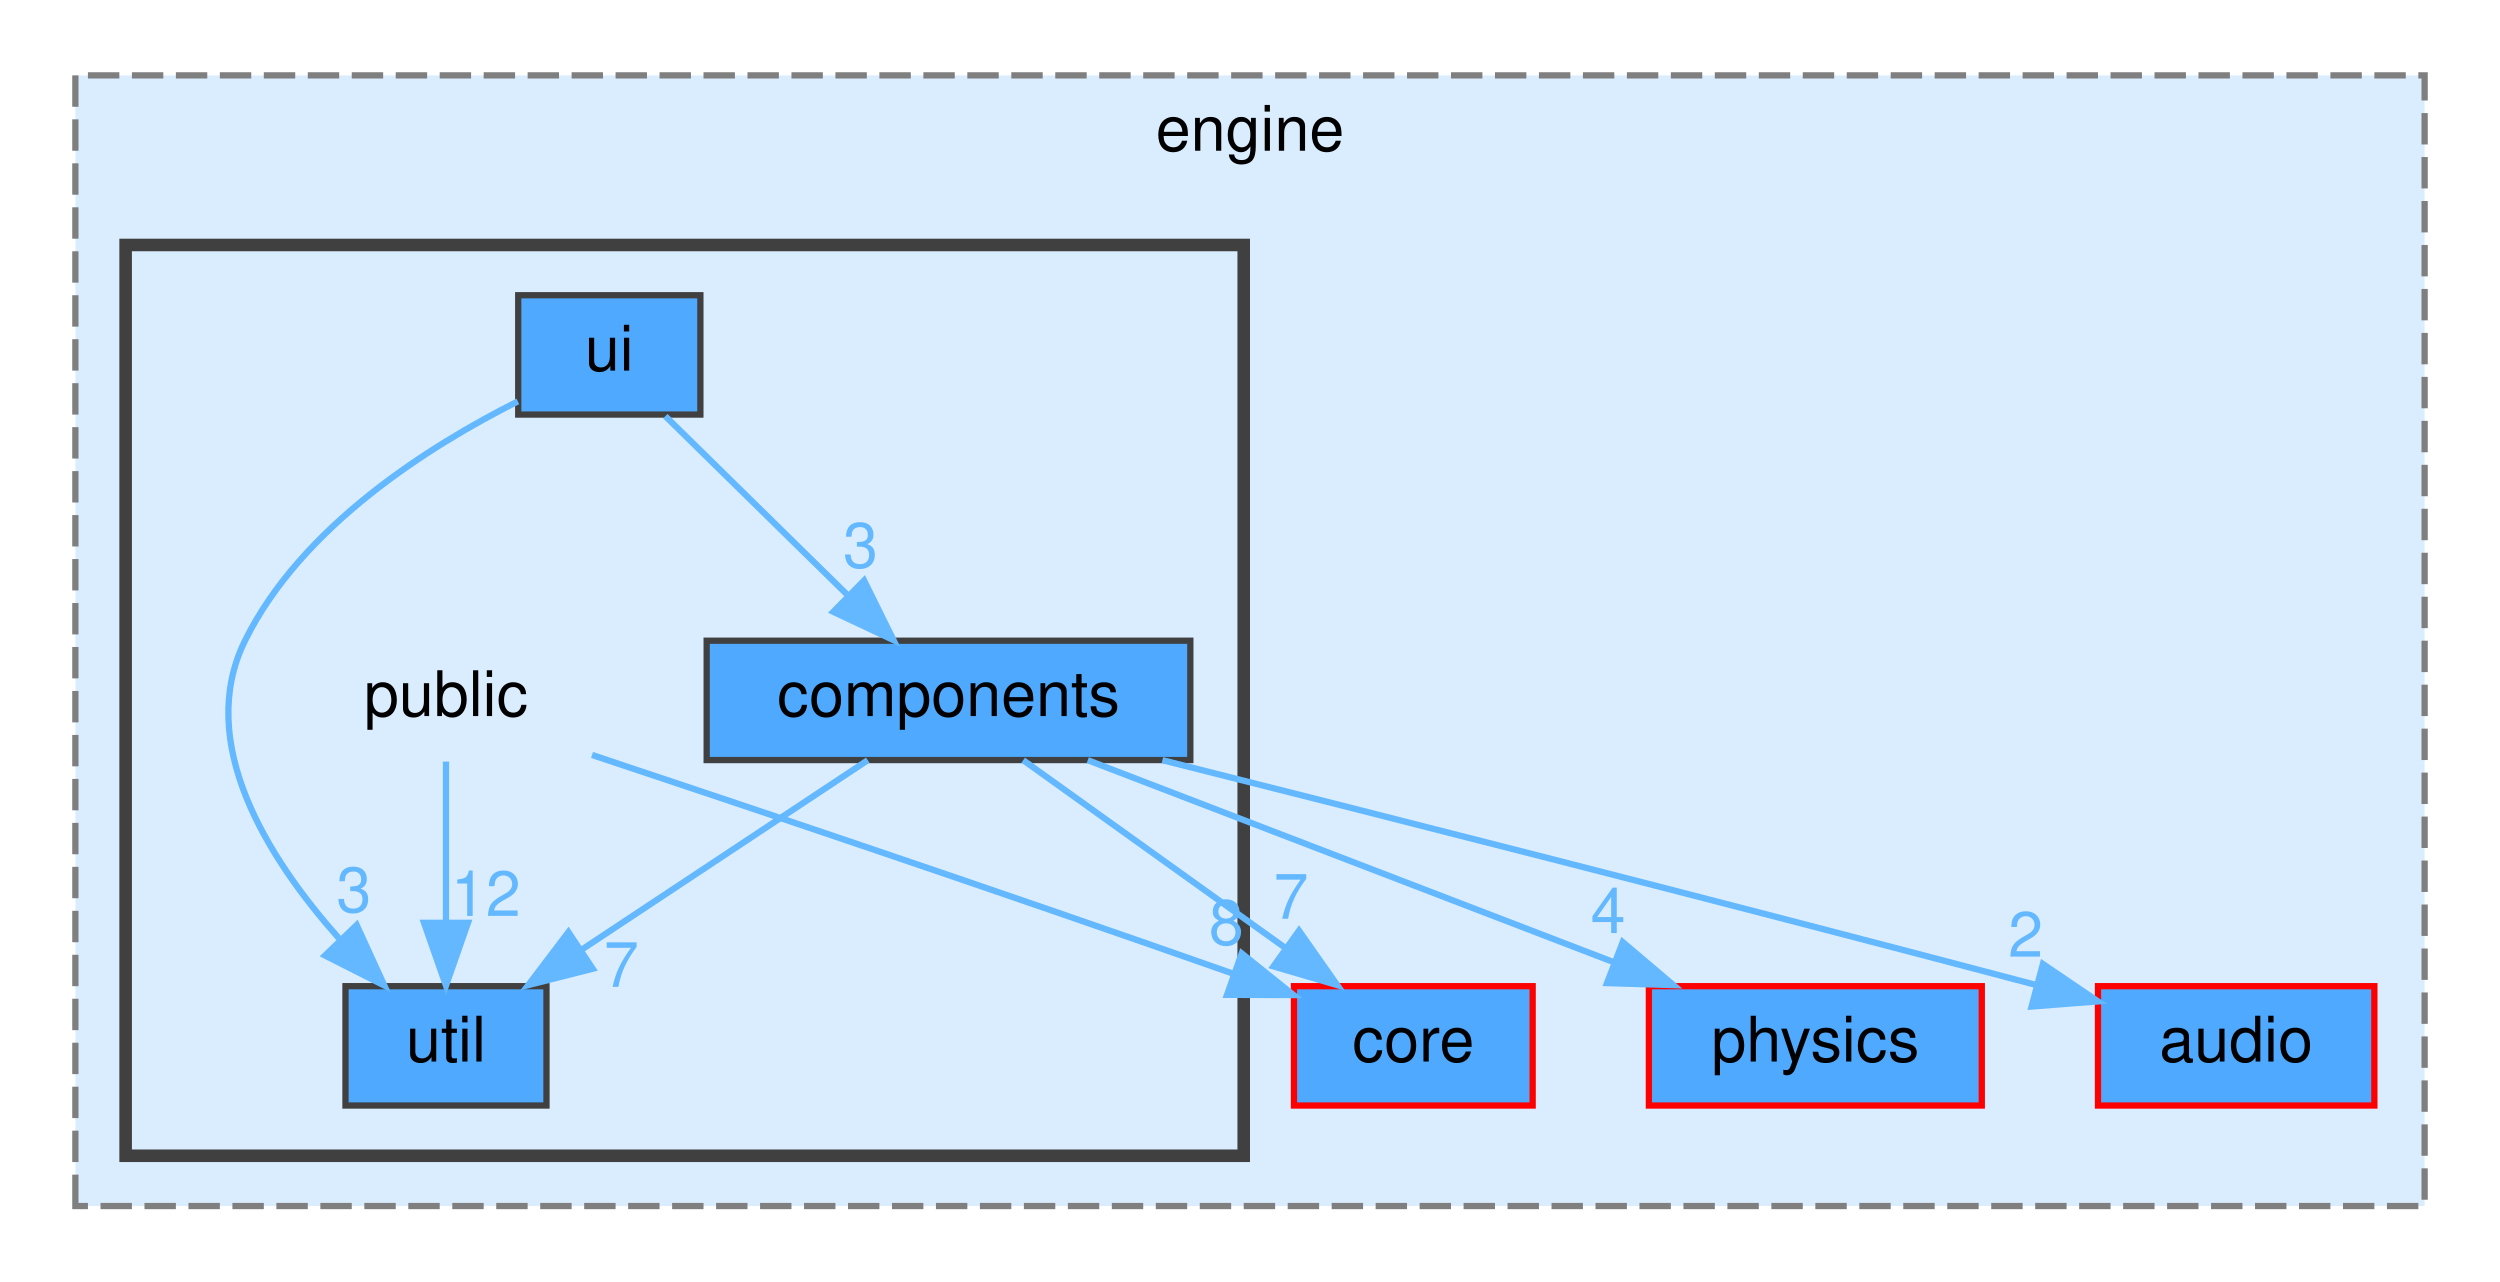
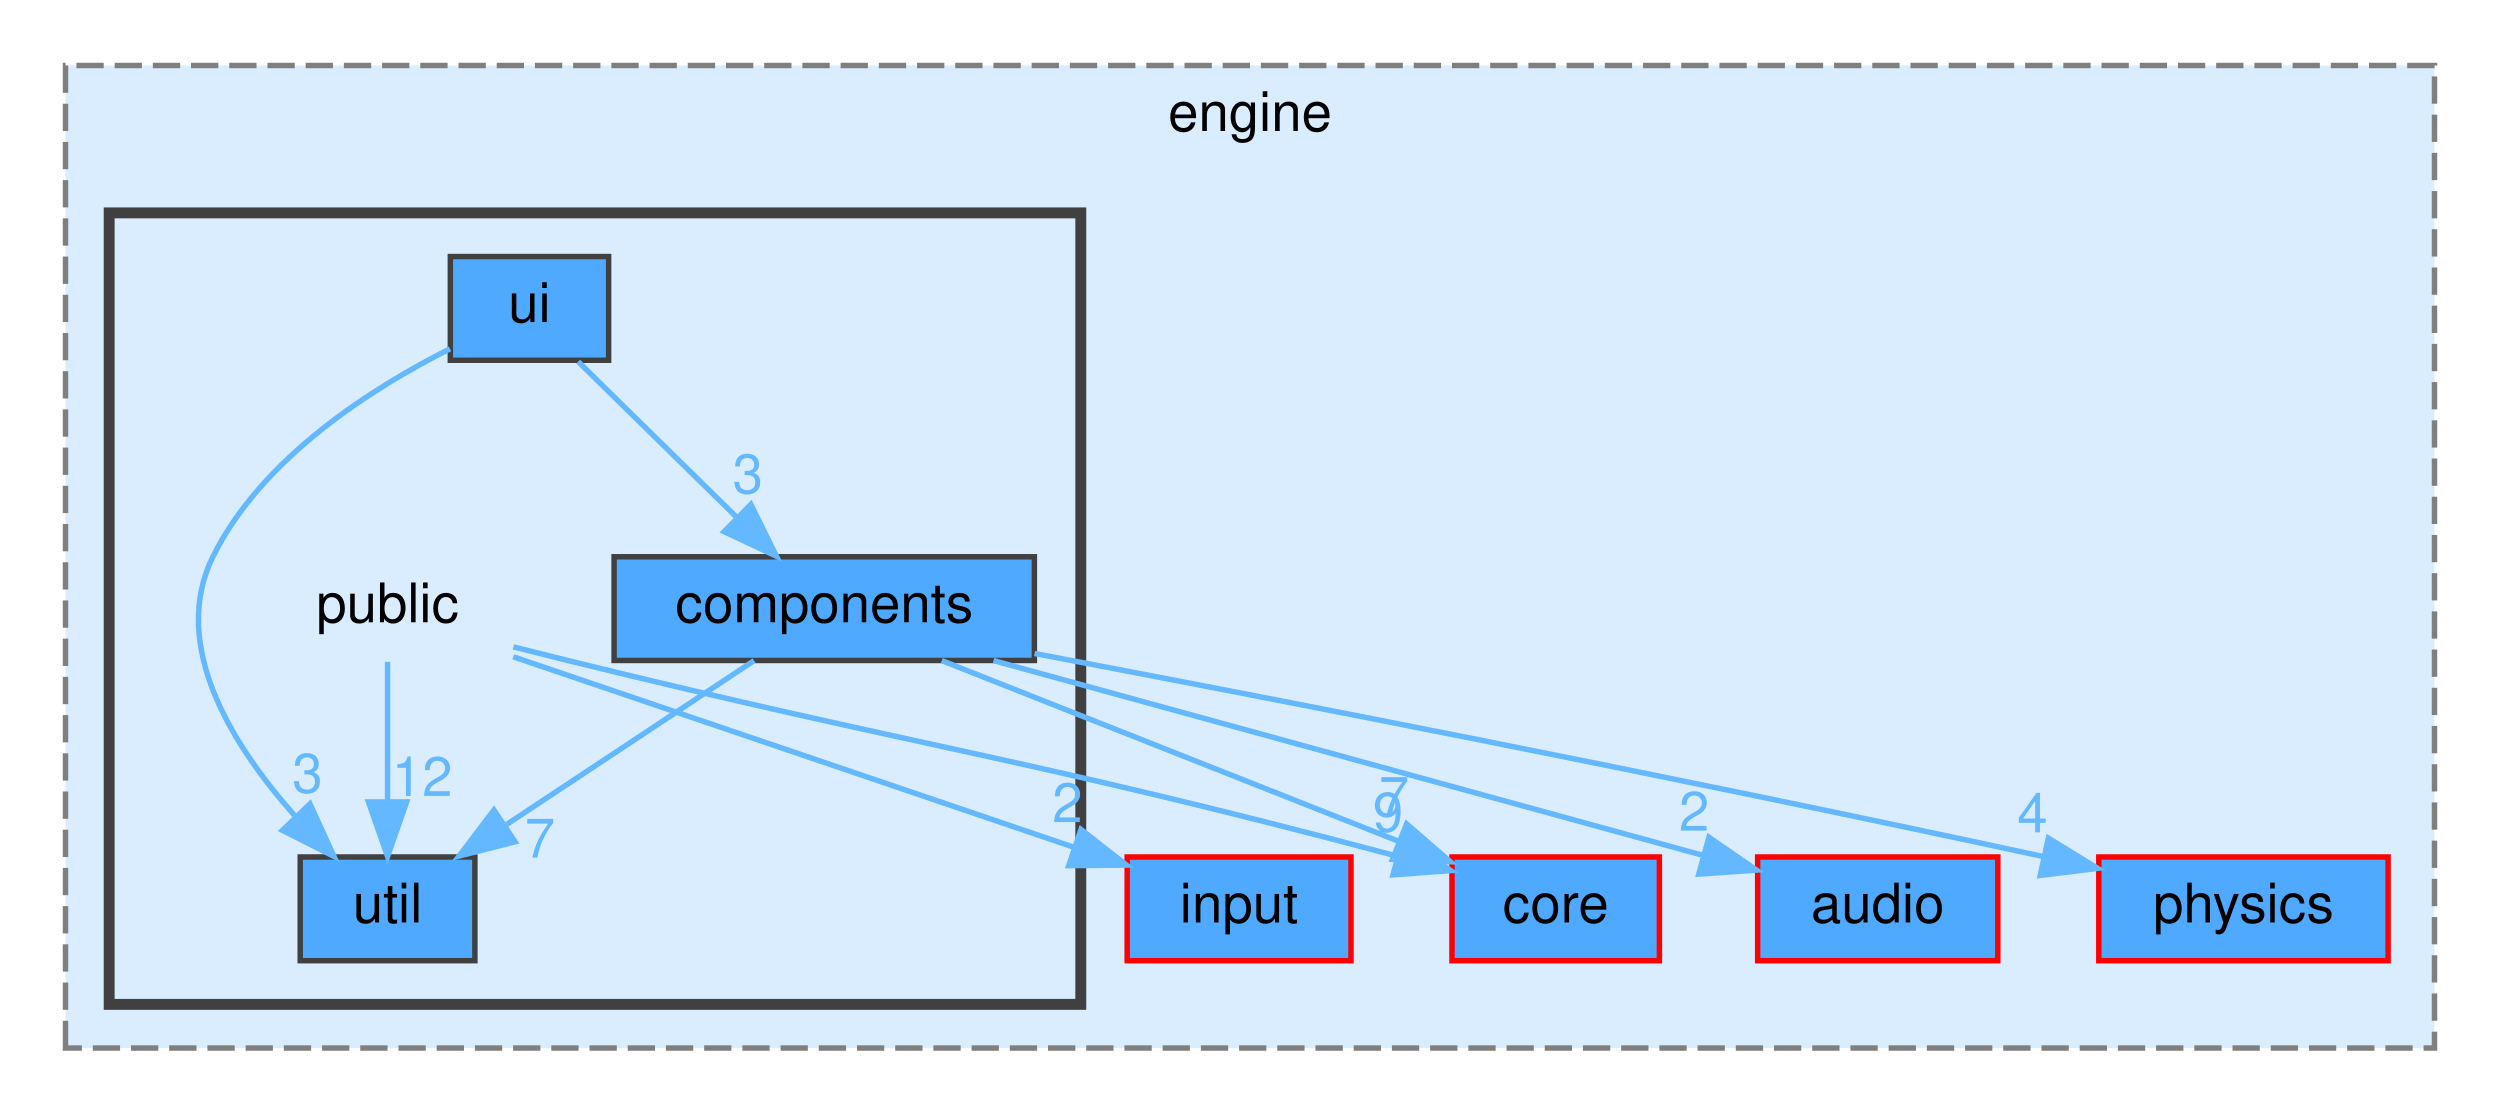
- <svg xmlns="http://www.w3.org/2000/svg" xmlns:xlink="http://www.w3.org/1999/xlink" width="398pt" height="204pt" viewBox="0.00 0.00 398.00 204.00">
+ <svg xmlns="http://www.w3.org/2000/svg" xmlns:xlink="http://www.w3.org/1999/xlink" width="458pt" height="204pt" viewBox="0.00 0.00 458.00 204.00">
  <g id="graph0" class="graph" transform="scale(1 1) rotate(0) translate(4 200)">
    <g id="clust1" class="cluster">
      <g id="a_clust1">
        <a xlink:href="dir_a7f531b1c37460085cedd304cb8df01d.html" target="_top" xlink:title="engine">
-           <polygon fill="#daedff" stroke="#7f7f7f" stroke-dasharray="5,2" points="8,-8 8,-188 382,-188 382,-8 8,-8" />
-           <text text-anchor="middle" x="195" y="-176" font-family="Helvetica,sans-Serif" font-size="10.00">engine</text>
+           <polygon fill="#daedff" stroke="#7f7f7f" stroke-dasharray="5,2" points="8,-8 8,-188 442,-188 442,-8 8,-8" />
+           <text text-anchor="middle" x="225" y="-176" font-family="Helvetica,sans-Serif" font-size="10.00">engine</text>
        </a>
      </g>
    </g>
    <g id="clust2" class="cluster">
      <g id="a_clust2">
        <a xlink:href="dir_449e025360b1e0775671965c2105f9c1.html" target="_top">
          <polygon fill="#daedff" stroke="#404040" stroke-width="2" points="16,-16 16,-161 194,-161 194,-16 16,-16" />
        </a>
      </g>
    </g>
    <g id="node1" class="node">
      <g id="a_node1">
        <a xlink:href="dir_507eef3fc303406776132f4dfa1b45c0.html" target="_top" xlink:title="physics">
-           <polygon fill="#4ea9ff" stroke="red" points="311.5,-43 258.5,-43 258.5,-24 311.5,-24 311.5,-43" />
-           <text text-anchor="middle" x="285" y="-31" font-family="Helvetica,sans-Serif" font-size="10.00">physics</text>
+           <polygon fill="#4ea9ff" stroke="red" points="433.5,-43 380.5,-43 380.5,-24 433.5,-24 433.5,-43" />
+           <text text-anchor="middle" x="407" y="-31" font-family="Helvetica,sans-Serif" font-size="10.00">physics</text>
        </a>
      </g>
    </g>
    <g id="node2" class="node">
      <g id="a_node2">
        <a xlink:href="dir_7f643b58e2241519524527f42d96aecd.html" target="_top" xlink:title="core">
-           <polygon fill="#4ea9ff" stroke="red" points="240,-43 202,-43 202,-24 240,-24 240,-43" />
-           <text text-anchor="middle" x="221" y="-31" font-family="Helvetica,sans-Serif" font-size="10.00">core</text>
+           <polygon fill="#4ea9ff" stroke="red" points="300,-43 262,-43 262,-24 300,-24 300,-43" />
+           <text text-anchor="middle" x="281" y="-31" font-family="Helvetica,sans-Serif" font-size="10.00">core</text>
        </a>
      </g>
    </g>
    <g id="node3" class="node">
      <g id="a_node3">
        <a xlink:href="dir_9f8aea6aa0d0f8b2278afd3a6ed97649.html" target="_top" xlink:title="audio">
-           <polygon fill="#4ea9ff" stroke="red" points="374,-43 330,-43 330,-24 374,-24 374,-43" />
-           <text text-anchor="middle" x="352" y="-31" font-family="Helvetica,sans-Serif" font-size="10.00">audio</text>
+           <polygon fill="#4ea9ff" stroke="red" points="362,-43 318,-43 318,-24 362,-24 362,-43" />
+           <text text-anchor="middle" x="340" y="-31" font-family="Helvetica,sans-Serif" font-size="10.00">audio</text>
        </a>
      </g>
    </g>
    <g id="node4" class="node">
+       <g id="a_node4">
+         <a xlink:href="dir_f77ff83871a8c0c224aa74732336c103.html" target="_top" xlink:title="input">
+           <polygon fill="#4ea9ff" stroke="red" points="243.5,-43 202.5,-43 202.5,-24 243.5,-24 243.5,-43" />
+           <text text-anchor="middle" x="223" y="-31" font-family="Helvetica,sans-Serif" font-size="10.00">input</text>
+         </a>
+       </g>
+     </g>
+     <g id="node5" class="node">
      <text text-anchor="middle" x="67" y="-86" font-family="Helvetica,sans-Serif" font-size="10.00">public</text>
    </g>
    <g id="edge1" class="edge">
      <g id="a_edge1">
        <a xlink:href="dir_000013_000004.html" target="_top">
-           <path fill="none" stroke="#63b8ff" d="M90.25,-79.81C114.44,-71.76 153.66,-58.59 192.17,-45.04" />
-           <polygon fill="#63b8ff" stroke="#63b8ff" points="193.68,-48.22 201.94,-41.59 191.34,-41.62 193.68,-48.22" />
+           <path fill="none" stroke="#63b8ff" d="M90.06,-81.49C93.39,-80.65 96.78,-79.79 100,-79 164.78,-63.04 183.85,-61.29 251.84,-43.18" />
+           <polygon fill="#63b8ff" stroke="#63b8ff" points="253.02,-46.49 261.77,-40.51 251.2,-39.73 253.02,-46.49" />
        </a>
      </g>
      <g id="a_edge1-headlabel">
-         <a xlink:href="dir_000013_000004.html" target="_top" xlink:title="8">
-           <text text-anchor="middle" x="191.23" y="-49.6" font-family="Helvetica,sans-Serif" font-size="10.00" fill="#63b8ff">8</text>
+         <a xlink:href="dir_000013_000004.html" target="_top" xlink:title="9">
+           <text text-anchor="middle" x="250.28" y="-47.66" font-family="Helvetica,sans-Serif" font-size="10.00" fill="#63b8ff">9</text>
        </a>
      </g>
    </g>
-     <g id="node7" class="node">
-       <g id="a_node7">
+     <g id="edge3" class="edge">
+       <g id="a_edge3">
+         <a xlink:href="dir_000013_000009.html" target="_top">
+           <path fill="none" stroke="#63b8ff" d="M90.02,-79.68C117.28,-70.42 162.77,-54.96 192.83,-44.75" />
+           <polygon fill="#63b8ff" stroke="#63b8ff" points="194.04,-48.04 202.38,-41.51 191.79,-41.41 194.04,-48.04" />
+         </a>
+       </g>
+       <g id="a_edge3-headlabel">
+         <a xlink:href="dir_000013_000009.html" target="_top" xlink:title="2">
+           <text text-anchor="middle" x="191.55" y="-49.38" font-family="Helvetica,sans-Serif" font-size="10.00" fill="#63b8ff">2</text>
+         </a>
+       </g>
+     </g>
+     <g id="node8" class="node">
+       <g id="a_node8">
        <a xlink:href="dir_a49164a242c307165c720613e9741f63.html" target="_top" xlink:title="util">
          <polygon fill="#4ea9ff" stroke="#404040" points="83,-43 51,-43 51,-24 83,-24 83,-43" />
          <text text-anchor="middle" x="67" y="-31" font-family="Helvetica,sans-Serif" font-size="10.00">util</text>
        </a>
      </g>
    </g>
    <g id="edge2" class="edge">
      <g id="a_edge2">
        <a xlink:href="dir_000013_000026.html" target="_top">
          <path fill="none" stroke="#63b8ff" d="M67,-78.75C67,-71.8 67,-61.85 67,-53.13" />
          <polygon fill="#63b8ff" stroke="#63b8ff" points="70.5,-53.09 67,-43.09 63.5,-53.09 70.5,-53.09" />
        </a>
      </g>
      <g id="a_edge2-headlabel">
        <a xlink:href="dir_000013_000026.html" target="_top" xlink:title="12">
          <text text-anchor="middle" x="73.34" y="-54.18" font-family="Helvetica,sans-Serif" font-size="10.00" fill="#63b8ff">12</text>
        </a>
      </g>
    </g>
-     <g id="node5" class="node">
-       <g id="a_node5">
+     <g id="node6" class="node">
+       <g id="a_node6">
        <a xlink:href="dir_22f028d50d1daeafb0ac763ac6b1fa55.html" target="_top" xlink:title="components">
          <polygon fill="#4ea9ff" stroke="#404040" points="185.5,-98 108.5,-98 108.5,-79 185.5,-79 185.5,-98" />
          <text text-anchor="middle" x="147" y="-86" font-family="Helvetica,sans-Serif" font-size="10.00">components</text>
        </a>
      </g>
    </g>
-     <g id="edge3" class="edge">
-       <g id="a_edge3">
-         <a xlink:href="dir_000003_000012.html" target="_top">
-           <path fill="none" stroke="#63b8ff" d="M169.17,-78.98C191.77,-70.3 227.06,-56.75 252.75,-46.88" />
-           <polygon fill="#63b8ff" stroke="#63b8ff" points="254.34,-50.02 262.42,-43.17 251.83,-43.49 254.34,-50.02" />
-         </a>
-       </g>
-       <g id="a_edge3-headlabel">
-         <a xlink:href="dir_000003_000012.html" target="_top" xlink:title="4">
-           <text text-anchor="middle" x="252.01" y="-51.46" font-family="Helvetica,sans-Serif" font-size="10.00" fill="#63b8ff">4</text>
-         </a>
-       </g>
-     </g>
    <g id="edge4" class="edge">
      <g id="a_edge4">
-         <a xlink:href="dir_000003_000004.html" target="_top">
-           <path fill="none" stroke="#63b8ff" d="M158.89,-78.98C170.15,-70.92 187.29,-58.65 200.71,-49.03" />
-           <polygon fill="#63b8ff" stroke="#63b8ff" points="202.8,-51.84 208.89,-43.17 198.73,-46.15 202.8,-51.84" />
+         <a xlink:href="dir_000003_000012.html" target="_top">
+           <path fill="none" stroke="#63b8ff" d="M185.53,-80.28C228.23,-72.18 299.35,-58.41 370.28,-43.09" />
+           <polygon fill="#63b8ff" stroke="#63b8ff" points="371.26,-46.46 380.29,-40.92 369.77,-39.62 371.26,-46.46" />
        </a>
      </g>
      <g id="a_edge4-headlabel">
-         <a xlink:href="dir_000003_000004.html" target="_top" xlink:title="7">
-           <text text-anchor="middle" x="201.53" y="-53.74" font-family="Helvetica,sans-Serif" font-size="10.00" fill="#63b8ff">7</text>
+         <a xlink:href="dir_000003_000012.html" target="_top" xlink:title="4">
+           <text text-anchor="middle" x="368.35" y="-47.5" font-family="Helvetica,sans-Serif" font-size="10.00" fill="#63b8ff">4</text>
        </a>
      </g>
    </g>
    <g id="edge5" class="edge">
      <g id="a_edge5">
-         <a xlink:href="dir_000003_000000.html" target="_top">
-           <path fill="none" stroke="#63b8ff" d="M181.05,-78.98C214.17,-70.64 266.16,-57.46 320.24,-43.17" />
-           <polygon fill="#63b8ff" stroke="#63b8ff" points="321.23,-46.53 330,-40.58 319.43,-39.76 321.23,-46.53" />
+         <a xlink:href="dir_000003_000004.html" target="_top">
+           <path fill="none" stroke="#63b8ff" d="M168.53,-78.98C191.26,-69.99 227.2,-55.78 252.32,-45.84" />
+           <polygon fill="#63b8ff" stroke="#63b8ff" points="253.69,-49.07 261.7,-42.13 251.11,-42.56 253.69,-49.07" />
        </a>
      </g>
      <g id="a_edge5-headlabel">
-         <a xlink:href="dir_000003_000000.html" target="_top" xlink:title="2">
-           <text text-anchor="middle" x="318.48" y="-47.69" font-family="Helvetica,sans-Serif" font-size="10.00" fill="#63b8ff">2</text>
+         <a xlink:href="dir_000003_000004.html" target="_top" xlink:title="7">
+           <text text-anchor="middle" x="251.39" y="-50.53" font-family="Helvetica,sans-Serif" font-size="10.00" fill="#63b8ff">7</text>
        </a>
      </g>
    </g>
    <g id="edge6" class="edge">
      <g id="a_edge6">
+         <a xlink:href="dir_000003_000000.html" target="_top">
+           <path fill="none" stroke="#63b8ff" d="M178.01,-78.98C213.6,-69.21 271.7,-53.26 307.79,-43.35" />
+           <polygon fill="#63b8ff" stroke="#63b8ff" points="309.08,-46.62 317.79,-40.6 307.22,-39.87 309.08,-46.62" />
+         </a>
+       </g>
+       <g id="a_edge6-headlabel">
+         <a xlink:href="dir_000003_000000.html" target="_top" xlink:title="2">
+           <text text-anchor="middle" x="306.36" y="-47.81" font-family="Helvetica,sans-Serif" font-size="10.00" fill="#63b8ff">2</text>
+         </a>
+       </g>
+     </g>
+     <g id="edge7" class="edge">
+       <g id="a_edge7">
        <a xlink:href="dir_000003_000026.html" target="_top">
          <path fill="none" stroke="#63b8ff" d="M134.15,-78.98C121.86,-70.84 103.09,-58.41 88.52,-48.76" />
          <polygon fill="#63b8ff" stroke="#63b8ff" points="90.36,-45.78 80.09,-43.17 86.49,-51.61 90.36,-45.78" />
        </a>
      </g>
-       <g id="a_edge6-headlabel">
+       <g id="a_edge7-headlabel">
        <a xlink:href="dir_000003_000026.html" target="_top" xlink:title="7">
          <text text-anchor="middle" x="94.92" y="-42.89" font-family="Helvetica,sans-Serif" font-size="10.00" fill="#63b8ff">7</text>
        </a>
      </g>
    </g>
-     <g id="node6" class="node">
-       <g id="a_node6">
+     <g id="node7" class="node">
+       <g id="a_node7">
        <a xlink:href="dir_62c23b049e7aa3f655b4a201e7d0b242.html" target="_top" xlink:title="ui">
          <polygon fill="#4ea9ff" stroke="#404040" points="107.5,-153 78.5,-153 78.5,-134 107.5,-134 107.5,-153" />
          <text text-anchor="middle" x="93" y="-141" font-family="Helvetica,sans-Serif" font-size="10.00">ui</text>
        </a>
      </g>
    </g>
-     <g id="edge7" class="edge">
-       <g id="a_edge7">
+     <g id="edge8" class="edge">
+       <g id="a_edge8">
        <a xlink:href="dir_000025_000003.html" target="_top">
          <path fill="none" stroke="#63b8ff" d="M101.92,-133.75C109.78,-126.03 121.43,-114.6 130.92,-105.28" />
          <polygon fill="#63b8ff" stroke="#63b8ff" points="133.56,-107.59 138.25,-98.09 128.66,-102.6 133.56,-107.59" />
        </a>
      </g>
-       <g id="a_edge7-headlabel">
+       <g id="a_edge8-headlabel">
        <a xlink:href="dir_000025_000003.html" target="_top" xlink:title="3">
          <text text-anchor="middle" x="132.99" y="-109.64" font-family="Helvetica,sans-Serif" font-size="10.00" fill="#63b8ff">3</text>
        </a>
      </g>
    </g>
-     <g id="edge8" class="edge">
-       <g id="a_edge8">
+     <g id="edge9" class="edge">
+       <g id="a_edge9">
        <a xlink:href="dir_000025_000026.html" target="_top">
          <path fill="none" stroke="#63b8ff" d="M78.44,-136.1C64.39,-129.04 43.98,-116.21 35,-98 27.03,-81.83 38.56,-63.45 49.94,-50.64" />
          <polygon fill="#63b8ff" stroke="#63b8ff" points="52.78,-52.74 57.19,-43.1 47.74,-47.88 52.78,-52.74" />
        </a>
      </g>
-       <g id="a_edge8-headlabel">
+       <g id="a_edge9-headlabel">
        <a xlink:href="dir_000025_000026.html" target="_top" xlink:title="3">
          <text text-anchor="middle" x="52.33" y="-54.8" font-family="Helvetica,sans-Serif" font-size="10.00" fill="#63b8ff">3</text>
        </a>
      </g>
    </g>
  </g>
</svg>
